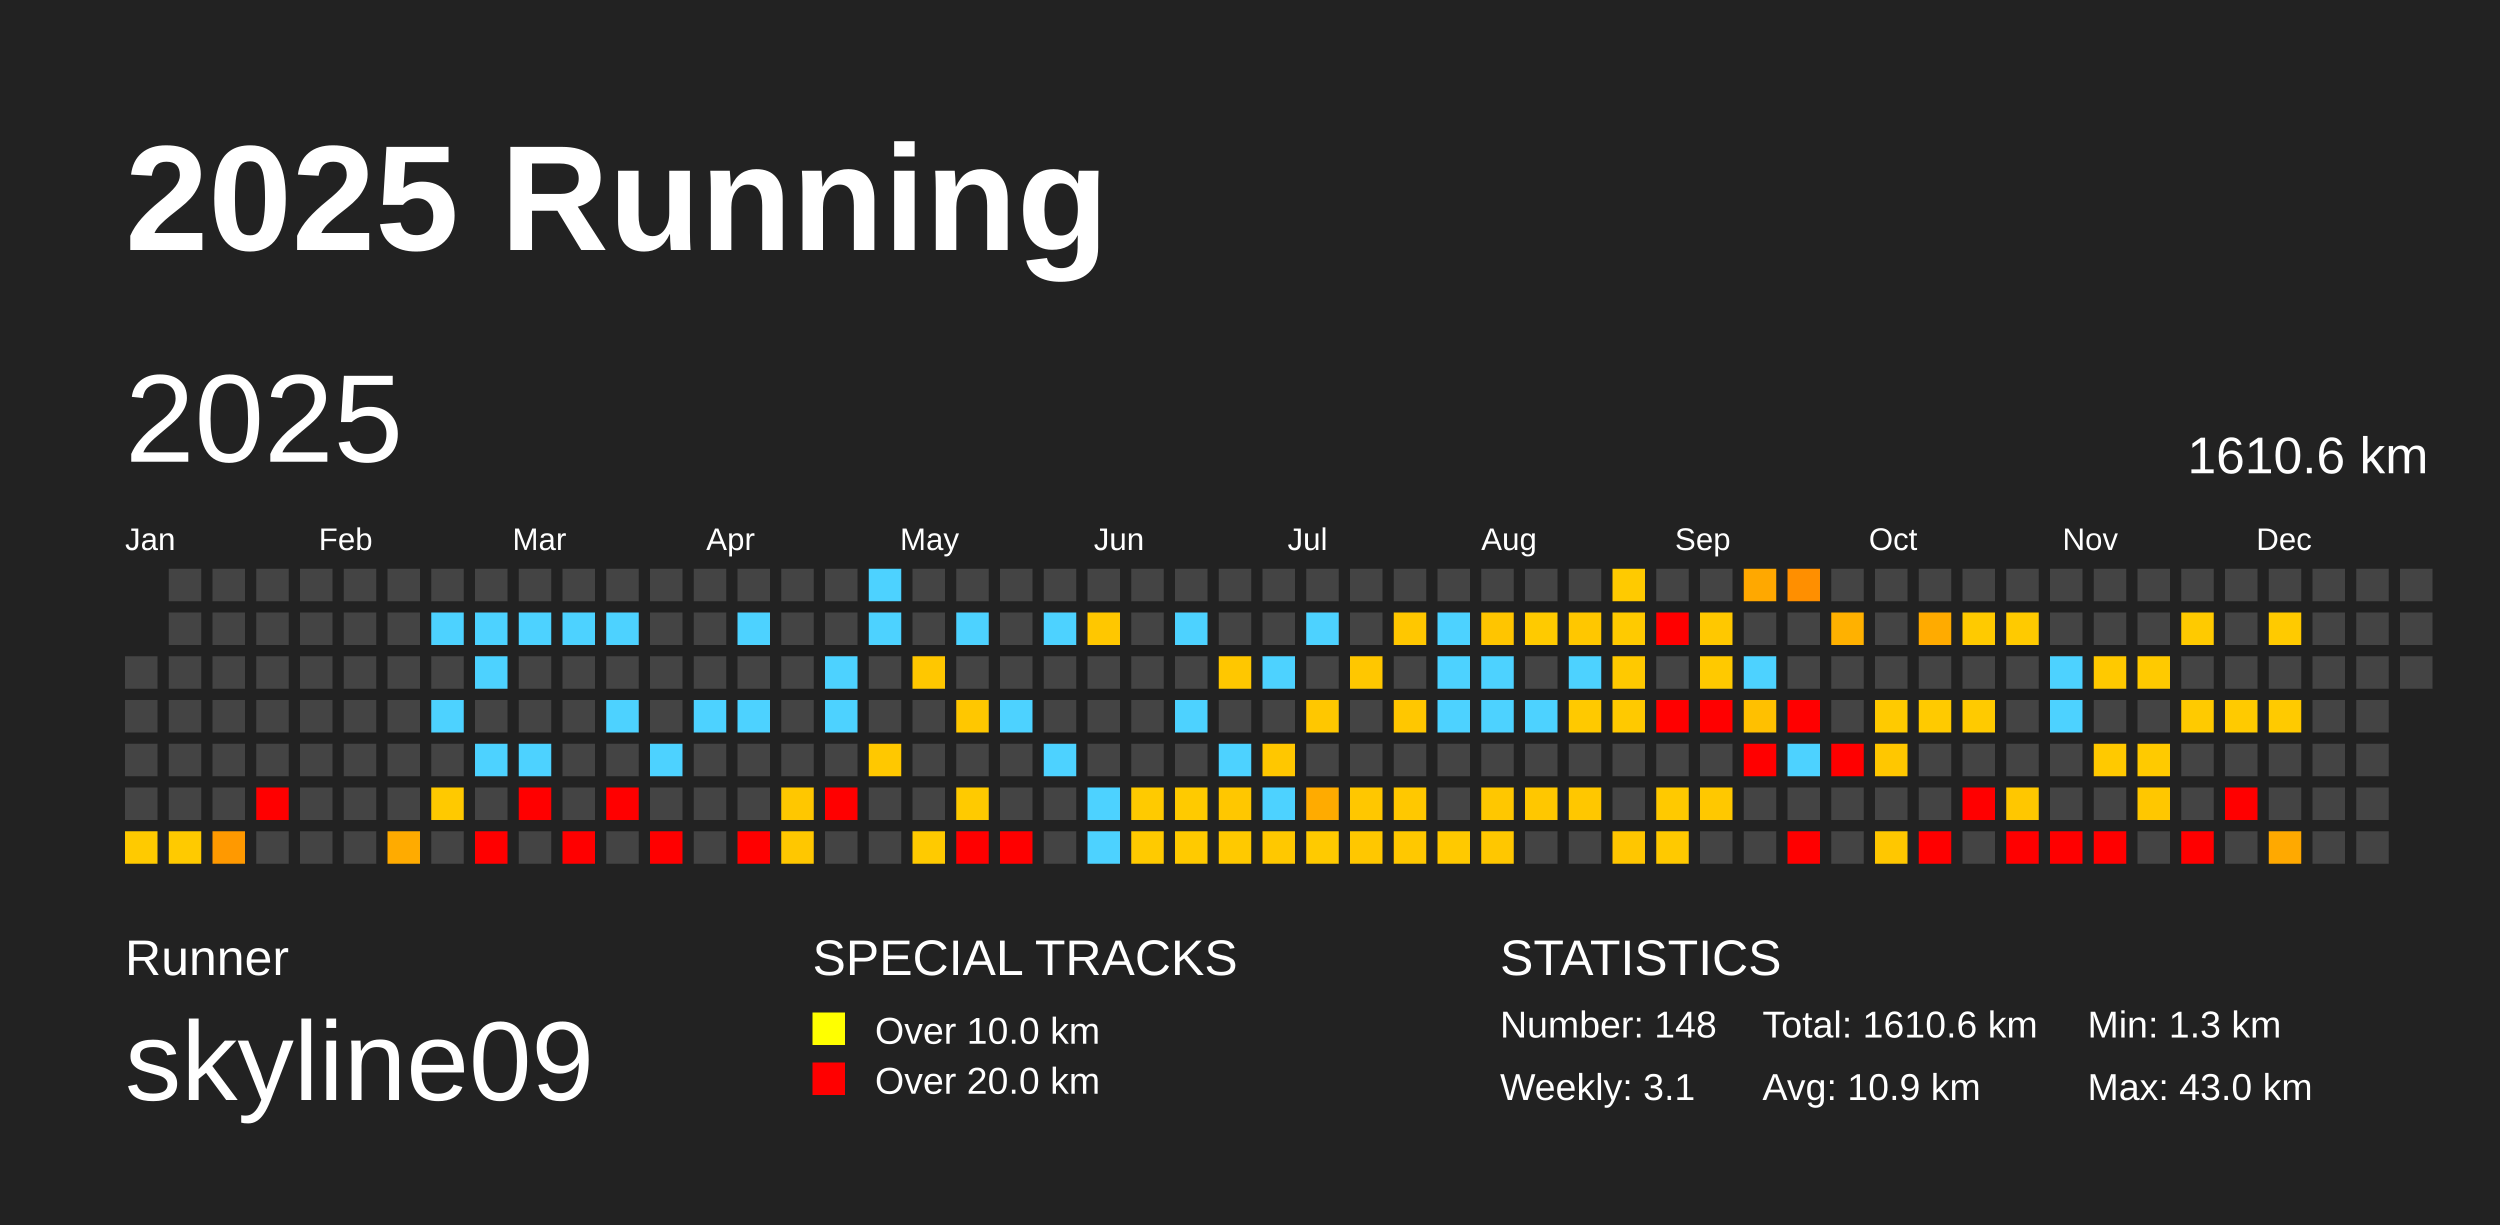
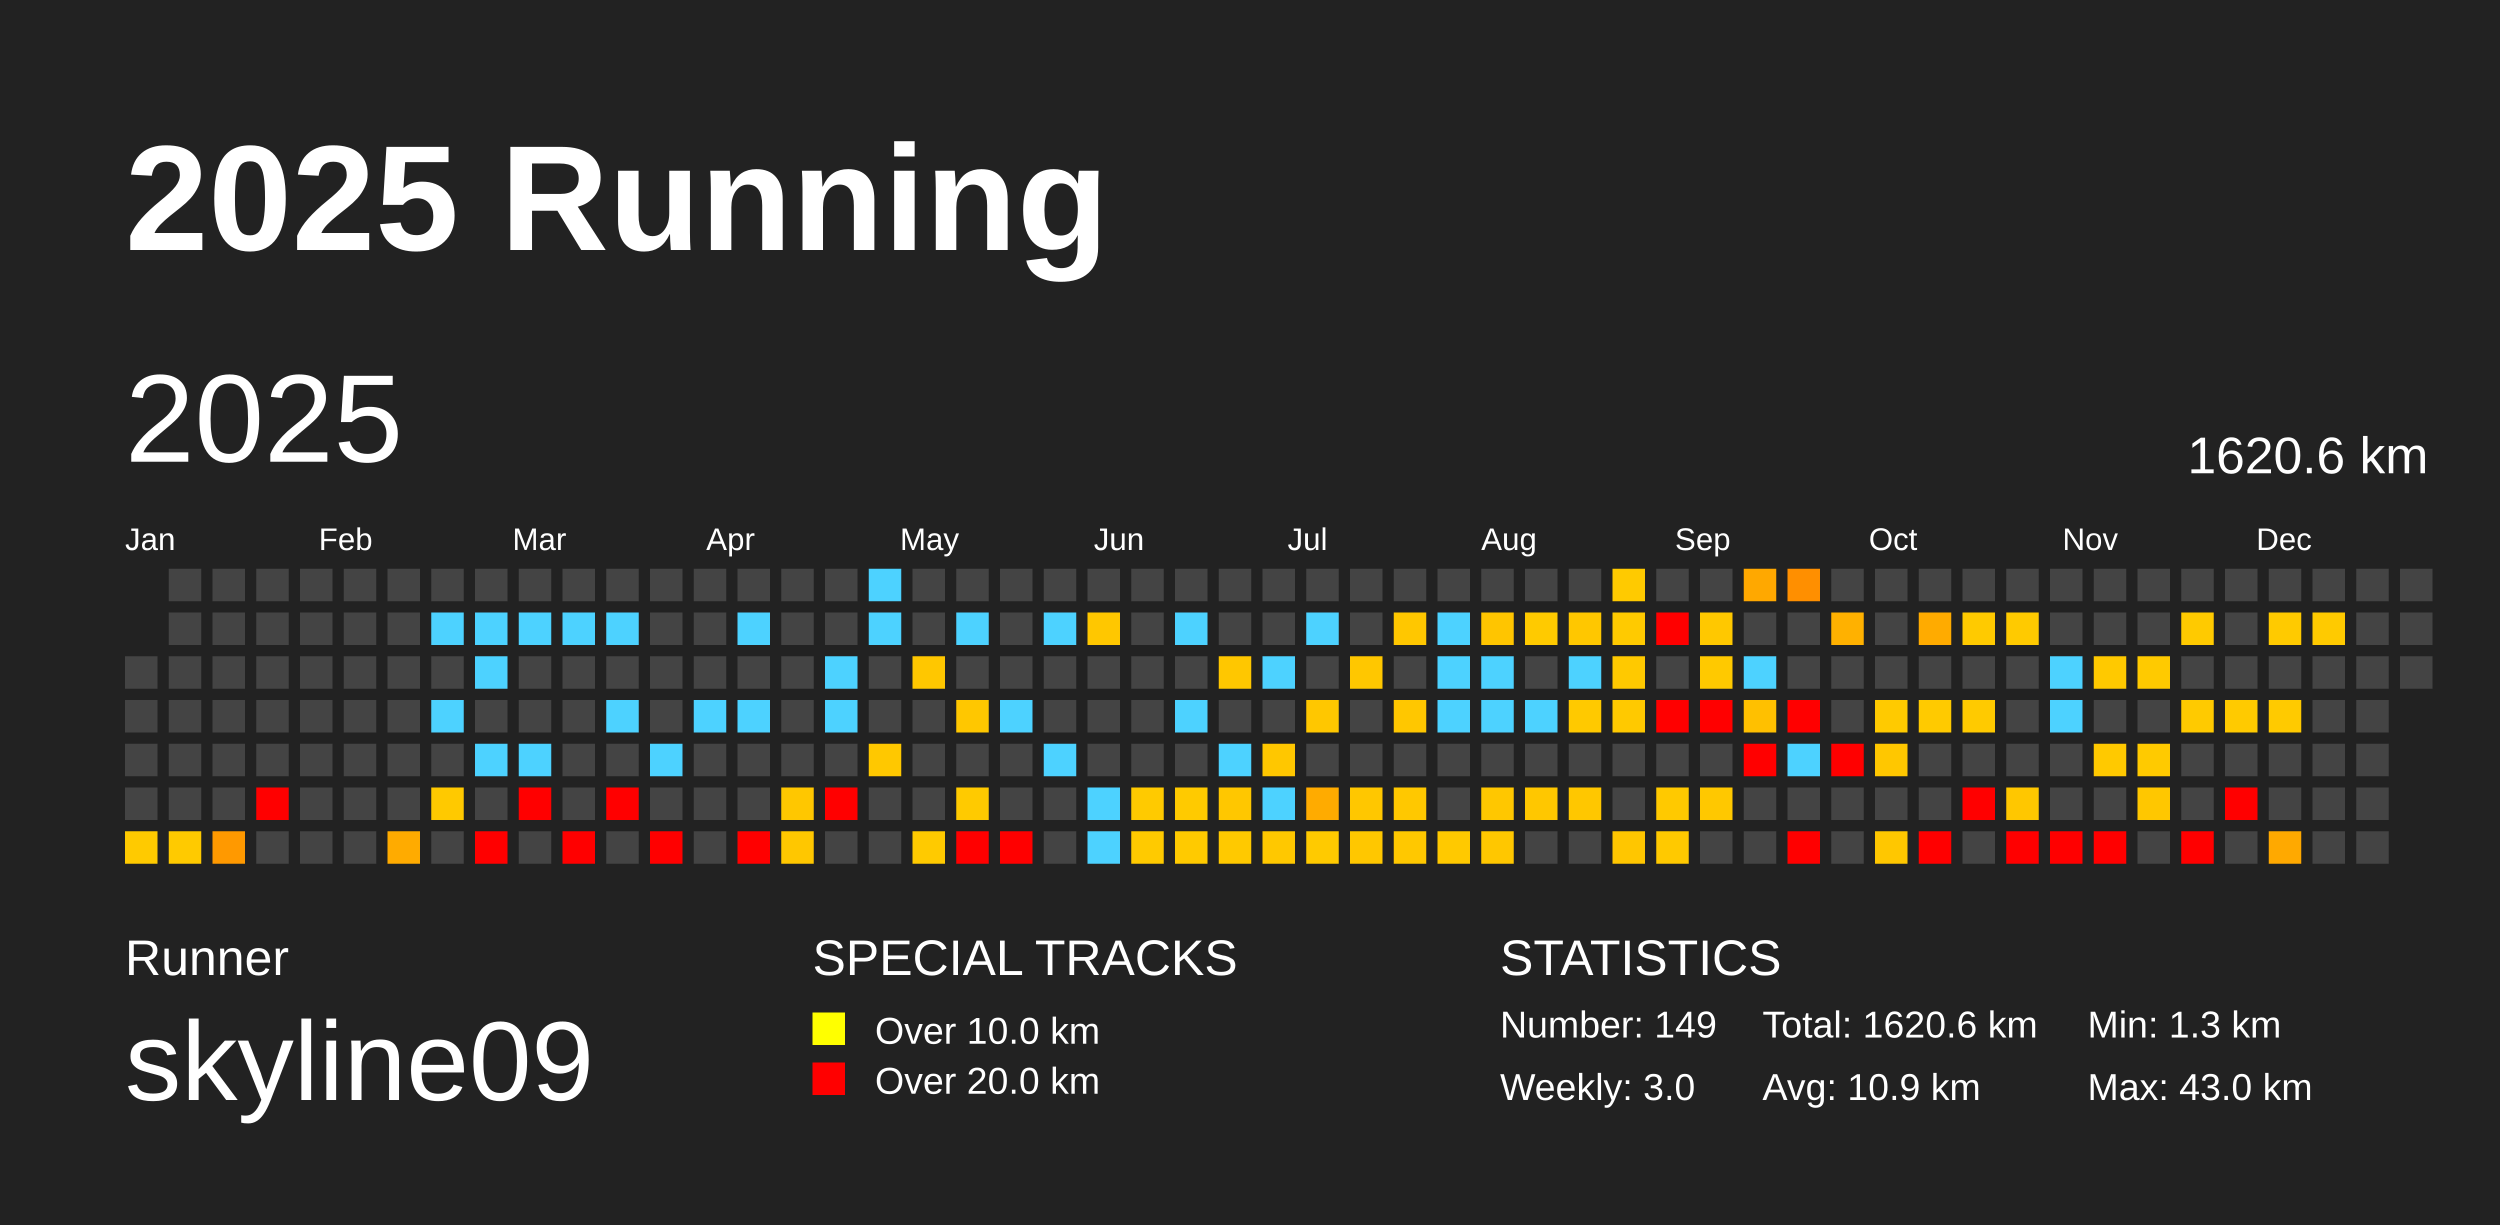
<svg xmlns="http://www.w3.org/2000/svg" baseProfile="full" height="98mm" version="1.1" viewBox="0,0,200,98" width="200mm">
  <defs />
  <rect fill="#222222" height="98" width="200" x="0" y="0" />
  <text fill="#FFFFFF" style="font-size:12px; font-family:Arial; font-weight:bold;" x="10" y="20">2025 Running</text>
  <text fill="#FFFFFF" style="font-size:4px; font-family:Arial" x="10" y="78">Runner</text>
  <text fill="#FFFFFF" style="font-size:9px; font-family:Arial" x="10" y="88">skyline09</text>
  <text fill="#FFFFFF" style="font-size:4px; font-family:Arial" x="65" y="78">SPECIAL TRACKS</text>
  <rect fill="yellow" height="2.6" width="2.6" x="65" y="81" />
  <text fill="#FFFFFF" style="font-size:3px; font-family:Arial" x="70" y="83.5">Over 10.0 km</text>
  <rect fill="red" height="2.6" width="2.6" x="65" y="85" />
  <text fill="#FFFFFF" style="font-size:3px; font-family:Arial" x="70" y="87.5">Over 20.0 km</text>
  <text fill="#FFFFFF" style="font-size:4px; font-family:Arial" x="120" y="78">STATISTICS</text>
-   <text fill="#FFFFFF" style="font-size:3px; font-family:Arial" x="120" y="83">Number: 148</text>
-   <text fill="#FFFFFF" style="font-size:3px; font-family:Arial" x="120" y="88">Weekly: 3.1</text>
-   <text fill="#FFFFFF" style="font-size:3px; font-family:Arial" x="141" y="83">Total: 1610.6 km</text>
+   <text fill="#FFFFFF" style="font-size:3px; font-family:Arial" x="120" y="83">Number: 149</text>
+   <text fill="#FFFFFF" style="font-size:3px; font-family:Arial" x="120" y="88">Weekly: 3.0</text>
+   <text fill="#FFFFFF" style="font-size:3px; font-family:Arial" x="141" y="83">Total: 1620.6 km</text>
  <text fill="#FFFFFF" style="font-size:3px; font-family:Arial" x="141" y="88">Avg: 10.9 km</text>
  <text fill="#FFFFFF" style="font-size:3px; font-family:Arial" x="167" y="83">Min: 1.3 km</text>
  <text fill="#FFFFFF" style="font-size:3px; font-family:Arial" x="167" y="88">Max: 43.0 km</text>
  <text dominant-baseline="hanging" fill="#FFFFFF" style="font-size:10.0px; font-family:Arial;" x="10" y="30">2025</text>
-   <text dominant-baseline="hanging" fill="#FFFFFF" style="font-size:4.125px; font-family:Arial;" x="175" y="35">1610.6 km</text>
+   <text dominant-baseline="hanging" fill="#FFFFFF" style="font-size:4.125px; font-family:Arial;" x="175" y="35">1620.6 km</text>
  <text fill="#FFFFFF" style="font-size:2.5px; font-family:Arial" x="10.0" y="44">Jan</text>
  <text fill="#FFFFFF" style="font-size:2.5px; font-family:Arial" x="25.5" y="44">Feb</text>
  <text fill="#FFFFFF" style="font-size:2.5px; font-family:Arial" x="41.0" y="44">Mar</text>
  <text fill="#FFFFFF" style="font-size:2.5px; font-family:Arial" x="56.5" y="44">Apr</text>
  <text fill="#FFFFFF" style="font-size:2.5px; font-family:Arial" x="72.0" y="44">May</text>
  <text fill="#FFFFFF" style="font-size:2.5px; font-family:Arial" x="87.5" y="44">Jun</text>
  <text fill="#FFFFFF" style="font-size:2.5px; font-family:Arial" x="103.0" y="44">Jul</text>
  <text fill="#FFFFFF" style="font-size:2.5px; font-family:Arial" x="118.5" y="44">Aug</text>
  <text fill="#FFFFFF" style="font-size:2.5px; font-family:Arial" x="134.0" y="44">Sep</text>
  <text fill="#FFFFFF" style="font-size:2.5px; font-family:Arial" x="149.5" y="44">Oct</text>
  <text fill="#FFFFFF" style="font-size:2.5px; font-family:Arial" x="165.0" y="44">Nov</text>
  <text fill="#FFFFFF" style="font-size:2.5px; font-family:Arial" x="180.5" y="44">Dec</text>
  <rect fill="#444444" height="2.6" width="2.6" x="10.0" y="52.5" />
  <rect fill="#444444" height="2.6" width="2.6" x="10.0" y="56.0" />
  <rect fill="#444444" height="2.6" width="2.6" x="10.0" y="59.5" />
  <rect fill="#444444" height="2.6" width="2.6" x="10.0" y="63.0" />
  <rect fill="#ffca00" height="2.6" width="2.6" x="10.0" y="66.5" />
  <rect fill="#444444" height="2.6" width="2.6" x="13.5" y="45.5" />
  <rect fill="#444444" height="2.6" width="2.6" x="13.5" y="49.0" />
  <rect fill="#444444" height="2.6" width="2.6" x="13.5" y="52.5" />
  <rect fill="#444444" height="2.6" width="2.6" x="13.5" y="56.0" />
  <rect fill="#444444" height="2.6" width="2.6" x="13.5" y="59.5" />
  <rect fill="#444444" height="2.6" width="2.6" x="13.5" y="63.0" />
  <rect fill="#ffca00" height="2.6" width="2.6" x="13.5" y="66.5" />
  <rect fill="#444444" height="2.6" width="2.6" x="17.0" y="45.5" />
  <rect fill="#444444" height="2.6" width="2.6" x="17.0" y="49.0" />
  <rect fill="#444444" height="2.6" width="2.6" x="17.0" y="52.5" />
  <rect fill="#444444" height="2.6" width="2.6" x="17.0" y="56.0" />
  <rect fill="#444444" height="2.6" width="2.6" x="17.0" y="59.5" />
  <rect fill="#444444" height="2.6" width="2.6" x="17.0" y="63.0" />
  <rect fill="#ff9900" height="2.6" width="2.6" x="17.0" y="66.5" />
  <rect fill="#444444" height="2.6" width="2.6" x="20.5" y="45.5" />
  <rect fill="#444444" height="2.6" width="2.6" x="20.5" y="49.0" />
  <rect fill="#444444" height="2.6" width="2.6" x="20.5" y="52.5" />
  <rect fill="#444444" height="2.6" width="2.6" x="20.5" y="56.0" />
  <rect fill="#444444" height="2.6" width="2.6" x="20.5" y="59.5" />
  <rect fill="red" height="2.6" width="2.6" x="20.5" y="63.0" />
  <rect fill="#444444" height="2.6" width="2.6" x="20.5" y="66.5" />
  <rect fill="#444444" height="2.6" width="2.6" x="24.0" y="45.5" />
  <rect fill="#444444" height="2.6" width="2.6" x="24.0" y="49.0" />
  <rect fill="#444444" height="2.6" width="2.6" x="24.0" y="52.5" />
  <rect fill="#444444" height="2.6" width="2.6" x="24.0" y="56.0" />
  <rect fill="#444444" height="2.6" width="2.6" x="24.0" y="59.5" />
  <rect fill="#444444" height="2.6" width="2.6" x="24.0" y="63.0" />
  <rect fill="#444444" height="2.6" width="2.6" x="24.0" y="66.5" />
  <rect fill="#444444" height="2.6" width="2.6" x="27.5" y="45.5" />
  <rect fill="#444444" height="2.6" width="2.6" x="27.5" y="49.0" />
  <rect fill="#444444" height="2.6" width="2.6" x="27.5" y="52.5" />
  <rect fill="#444444" height="2.6" width="2.6" x="27.5" y="56.0" />
  <rect fill="#444444" height="2.6" width="2.6" x="27.5" y="59.5" />
  <rect fill="#444444" height="2.6" width="2.6" x="27.5" y="63.0" />
  <rect fill="#444444" height="2.6" width="2.6" x="27.5" y="66.5" />
  <rect fill="#444444" height="2.6" width="2.6" x="31.0" y="45.5" />
  <rect fill="#444444" height="2.6" width="2.6" x="31.0" y="49.0" />
  <rect fill="#444444" height="2.6" width="2.6" x="31.0" y="52.5" />
  <rect fill="#444444" height="2.6" width="2.6" x="31.0" y="56.0" />
  <rect fill="#444444" height="2.6" width="2.6" x="31.0" y="59.5" />
  <rect fill="#444444" height="2.6" width="2.6" x="31.0" y="63.0" />
  <rect fill="#ffab00" height="2.6" width="2.6" x="31.0" y="66.5" />
  <rect fill="#444444" height="2.6" width="2.6" x="34.5" y="45.5" />
  <rect fill="#4dd2ff" height="2.6" width="2.6" x="34.5" y="49.0" />
  <rect fill="#444444" height="2.6" width="2.6" x="34.5" y="52.5" />
  <rect fill="#4dd2ff" height="2.6" width="2.6" x="34.5" y="56.0" />
  <rect fill="#444444" height="2.6" width="2.6" x="34.5" y="59.5" />
  <rect fill="#ffc900" height="2.6" width="2.6" x="34.5" y="63.0" />
  <rect fill="#444444" height="2.6" width="2.6" x="34.5" y="66.5" />
  <rect fill="#444444" height="2.6" width="2.6" x="38.0" y="45.5" />
  <rect fill="#4dd2ff" height="2.6" width="2.6" x="38.0" y="49.0" />
  <rect fill="#4dd2ff" height="2.6" width="2.6" x="38.0" y="52.5" />
  <rect fill="#444444" height="2.6" width="2.6" x="38.0" y="56.0" />
  <rect fill="#4dd2ff" height="2.6" width="2.6" x="38.0" y="59.5" />
  <rect fill="#444444" height="2.6" width="2.6" x="38.0" y="63.0" />
  <rect fill="red" height="2.6" width="2.6" x="38.0" y="66.5" />
  <rect fill="#444444" height="2.6" width="2.6" x="41.5" y="45.5" />
  <rect fill="#4dd2ff" height="2.6" width="2.6" x="41.5" y="49.0" />
  <rect fill="#444444" height="2.6" width="2.6" x="41.5" y="52.5" />
  <rect fill="#444444" height="2.6" width="2.6" x="41.5" y="56.0" />
  <rect fill="#4dd2ff" height="2.6" width="2.6" x="41.5" y="59.5" />
  <rect fill="red" height="2.6" width="2.6" x="41.5" y="63.0" />
  <rect fill="#444444" height="2.6" width="2.6" x="41.5" y="66.5" />
  <rect fill="#444444" height="2.6" width="2.6" x="45.0" y="45.5" />
  <rect fill="#4dd2ff" height="2.6" width="2.6" x="45.0" y="49.0" />
  <rect fill="#444444" height="2.6" width="2.6" x="45.0" y="52.5" />
  <rect fill="#444444" height="2.6" width="2.6" x="45.0" y="56.0" />
  <rect fill="#444444" height="2.6" width="2.6" x="45.0" y="59.5" />
  <rect fill="#444444" height="2.6" width="2.6" x="45.0" y="63.0" />
  <rect fill="red" height="2.6" width="2.6" x="45.0" y="66.5" />
  <rect fill="#444444" height="2.6" width="2.6" x="48.5" y="45.5" />
  <rect fill="#4dd2ff" height="2.6" width="2.6" x="48.5" y="49.0" />
  <rect fill="#444444" height="2.6" width="2.6" x="48.5" y="52.5" />
  <rect fill="#4dd2ff" height="2.6" width="2.6" x="48.5" y="56.0" />
  <rect fill="#444444" height="2.6" width="2.6" x="48.5" y="59.5" />
  <rect fill="red" height="2.6" width="2.6" x="48.5" y="63.0" />
  <rect fill="#444444" height="2.6" width="2.6" x="48.5" y="66.5" />
  <rect fill="#444444" height="2.6" width="2.6" x="52.0" y="45.5" />
  <rect fill="#444444" height="2.6" width="2.6" x="52.0" y="49.0" />
  <rect fill="#444444" height="2.6" width="2.6" x="52.0" y="52.5" />
  <rect fill="#444444" height="2.6" width="2.6" x="52.0" y="56.0" />
  <rect fill="#4dd2ff" height="2.6" width="2.6" x="52.0" y="59.5" />
  <rect fill="#444444" height="2.6" width="2.6" x="52.0" y="63.0" />
  <rect fill="red" height="2.6" width="2.6" x="52.0" y="66.5" />
  <rect fill="#444444" height="2.6" width="2.6" x="55.5" y="45.5" />
  <rect fill="#444444" height="2.6" width="2.6" x="55.5" y="49.0" />
  <rect fill="#444444" height="2.6" width="2.6" x="55.5" y="52.5" />
  <rect fill="#4dd2ff" height="2.6" width="2.6" x="55.5" y="56.0" />
  <rect fill="#444444" height="2.6" width="2.6" x="55.5" y="59.5" />
  <rect fill="#444444" height="2.6" width="2.6" x="55.5" y="63.0" />
  <rect fill="#444444" height="2.6" width="2.6" x="55.5" y="66.5" />
  <rect fill="#444444" height="2.6" width="2.6" x="59.0" y="45.5" />
  <rect fill="#4dd2ff" height="2.6" width="2.6" x="59.0" y="49.0" />
  <rect fill="#444444" height="2.6" width="2.6" x="59.0" y="52.5" />
  <rect fill="#4dd2ff" height="2.6" width="2.6" x="59.0" y="56.0" />
  <rect fill="#444444" height="2.6" width="2.6" x="59.0" y="59.5" />
  <rect fill="#444444" height="2.6" width="2.6" x="59.0" y="63.0" />
  <rect fill="red" height="2.6" width="2.6" x="59.0" y="66.5" />
  <rect fill="#444444" height="2.6" width="2.6" x="62.5" y="45.5" />
  <rect fill="#444444" height="2.6" width="2.6" x="62.5" y="49.0" />
  <rect fill="#444444" height="2.6" width="2.6" x="62.5" y="52.5" />
  <rect fill="#444444" height="2.6" width="2.6" x="62.5" y="56.0" />
  <rect fill="#444444" height="2.6" width="2.6" x="62.5" y="59.5" />
  <rect fill="#ffc700" height="2.6" width="2.6" x="62.5" y="63.0" />
  <rect fill="#ffc700" height="2.6" width="2.6" x="62.5" y="66.5" />
  <rect fill="#444444" height="2.6" width="2.6" x="66.0" y="45.5" />
  <rect fill="#444444" height="2.6" width="2.6" x="66.0" y="49.0" />
  <rect fill="#4dd2ff" height="2.6" width="2.6" x="66.0" y="52.5" />
  <rect fill="#4dd2ff" height="2.6" width="2.6" x="66.0" y="56.0" />
  <rect fill="#444444" height="2.6" width="2.6" x="66.0" y="59.5" />
  <rect fill="red" height="2.6" width="2.6" x="66.0" y="63.0" />
  <rect fill="#444444" height="2.6" width="2.6" x="66.0" y="66.5" />
  <rect fill="#4dd2ff" height="2.6" width="2.6" x="69.5" y="45.5" />
  <rect fill="#4dd2ff" height="2.6" width="2.6" x="69.5" y="49.0" />
  <rect fill="#444444" height="2.6" width="2.6" x="69.5" y="52.5" />
  <rect fill="#444444" height="2.6" width="2.6" x="69.5" y="56.0" />
  <rect fill="#ffc800" height="2.6" width="2.6" x="69.5" y="59.5" />
  <rect fill="#444444" height="2.6" width="2.6" x="69.5" y="63.0" />
  <rect fill="#444444" height="2.6" width="2.6" x="69.5" y="66.5" />
  <rect fill="#444444" height="2.6" width="2.6" x="73.0" y="45.5" />
  <rect fill="#444444" height="2.6" width="2.6" x="73.0" y="49.0" />
  <rect fill="#ffc700" height="2.6" width="2.6" x="73.0" y="52.5" />
  <rect fill="#444444" height="2.6" width="2.6" x="73.0" y="56.0" />
  <rect fill="#444444" height="2.6" width="2.6" x="73.0" y="59.5" />
  <rect fill="#444444" height="2.6" width="2.6" x="73.0" y="63.0" />
  <rect fill="#ffca00" height="2.6" width="2.6" x="73.0" y="66.5" />
  <rect fill="#444444" height="2.6" width="2.6" x="76.5" y="45.5" />
  <rect fill="#4dd2ff" height="2.6" width="2.6" x="76.5" y="49.0" />
  <rect fill="#444444" height="2.6" width="2.6" x="76.5" y="52.5" />
  <rect fill="#ffc700" height="2.6" width="2.6" x="76.5" y="56.0" />
  <rect fill="#444444" height="2.6" width="2.6" x="76.5" y="59.5" />
  <rect fill="#ffca00" height="2.6" width="2.6" x="76.5" y="63.0" />
  <rect fill="red" height="2.6" width="2.6" x="76.5" y="66.5" />
  <rect fill="#444444" height="2.6" width="2.6" x="80.0" y="45.5" />
  <rect fill="#444444" height="2.6" width="2.6" x="80.0" y="49.0" />
  <rect fill="#444444" height="2.6" width="2.6" x="80.0" y="52.5" />
  <rect fill="#4dd2ff" height="2.6" width="2.6" x="80.0" y="56.0" />
  <rect fill="#444444" height="2.6" width="2.6" x="80.0" y="59.5" />
  <rect fill="#444444" height="2.6" width="2.6" x="80.0" y="63.0" />
  <rect fill="red" height="2.6" width="2.6" x="80.0" y="66.5" />
  <rect fill="#444444" height="2.6" width="2.6" x="83.5" y="45.5" />
  <rect fill="#4dd2ff" height="2.6" width="2.6" x="83.5" y="49.0" />
  <rect fill="#444444" height="2.6" width="2.6" x="83.5" y="52.5" />
  <rect fill="#444444" height="2.6" width="2.6" x="83.5" y="56.0" />
  <rect fill="#4dd2ff" height="2.6" width="2.6" x="83.5" y="59.5" />
  <rect fill="#444444" height="2.6" width="2.6" x="83.5" y="63.0" />
  <rect fill="#444444" height="2.6" width="2.6" x="83.5" y="66.5" />
  <rect fill="#444444" height="2.6" width="2.6" x="87.0" y="45.5" />
  <rect fill="#ffc700" height="2.6" width="2.6" x="87.0" y="49.0" />
  <rect fill="#444444" height="2.6" width="2.6" x="87.0" y="52.5" />
  <rect fill="#444444" height="2.6" width="2.6" x="87.0" y="56.0" />
  <rect fill="#444444" height="2.6" width="2.6" x="87.0" y="59.5" />
  <rect fill="#4dd2ff" height="2.6" width="2.6" x="87.0" y="63.0" />
  <rect fill="#4dd2ff" height="2.6" width="2.6" x="87.0" y="66.5" />
  <rect fill="#444444" height="2.6" width="2.6" x="90.5" y="45.5" />
  <rect fill="#444444" height="2.6" width="2.6" x="90.5" y="49.0" />
  <rect fill="#444444" height="2.6" width="2.6" x="90.5" y="52.5" />
  <rect fill="#444444" height="2.6" width="2.6" x="90.5" y="56.0" />
  <rect fill="#444444" height="2.6" width="2.6" x="90.5" y="59.5" />
  <rect fill="#ffca00" height="2.6" width="2.6" x="90.5" y="63.0" />
  <rect fill="#ffca00" height="2.6" width="2.6" x="90.5" y="66.5" />
  <rect fill="#444444" height="2.6" width="2.6" x="94.0" y="45.5" />
  <rect fill="#4dd2ff" height="2.6" width="2.6" x="94.0" y="49.0" />
  <rect fill="#444444" height="2.6" width="2.6" x="94.0" y="52.5" />
  <rect fill="#4dd2ff" height="2.6" width="2.6" x="94.0" y="56.0" />
  <rect fill="#444444" height="2.6" width="2.6" x="94.0" y="59.5" />
  <rect fill="#ffca00" height="2.6" width="2.6" x="94.0" y="63.0" />
  <rect fill="#ffca00" height="2.6" width="2.6" x="94.0" y="66.5" />
  <rect fill="#444444" height="2.6" width="2.6" x="97.5" y="45.5" />
  <rect fill="#444444" height="2.6" width="2.6" x="97.5" y="49.0" />
  <rect fill="#ffc700" height="2.6" width="2.6" x="97.5" y="52.5" />
  <rect fill="#444444" height="2.6" width="2.6" x="97.5" y="56.0" />
  <rect fill="#4dd2ff" height="2.6" width="2.6" x="97.5" y="59.5" />
  <rect fill="#ffc700" height="2.6" width="2.6" x="97.5" y="63.0" />
  <rect fill="#ffc900" height="2.6" width="2.6" x="97.5" y="66.5" />
  <rect fill="#444444" height="2.6" width="2.6" x="101.0" y="45.5" />
  <rect fill="#444444" height="2.6" width="2.6" x="101.0" y="49.0" />
  <rect fill="#4dd2ff" height="2.6" width="2.6" x="101.0" y="52.5" />
  <rect fill="#444444" height="2.6" width="2.6" x="101.0" y="56.0" />
  <rect fill="#ffc700" height="2.6" width="2.6" x="101.0" y="59.5" />
  <rect fill="#4dd2ff" height="2.6" width="2.6" x="101.0" y="63.0" />
  <rect fill="#ffc800" height="2.6" width="2.6" x="101.0" y="66.5" />
  <rect fill="#444444" height="2.6" width="2.6" x="104.5" y="45.5" />
  <rect fill="#4dd2ff" height="2.6" width="2.6" x="104.5" y="49.0" />
  <rect fill="#444444" height="2.6" width="2.6" x="104.5" y="52.5" />
  <rect fill="#ffc700" height="2.6" width="2.6" x="104.5" y="56.0" />
  <rect fill="#444444" height="2.6" width="2.6" x="104.5" y="59.5" />
  <rect fill="#ffab00" height="2.6" width="2.6" x="104.5" y="63.0" />
  <rect fill="#ffca00" height="2.6" width="2.6" x="104.5" y="66.5" />
  <rect fill="#444444" height="2.6" width="2.6" x="108.0" y="45.5" />
  <rect fill="#444444" height="2.6" width="2.6" x="108.0" y="49.0" />
  <rect fill="#ffc700" height="2.6" width="2.6" x="108.0" y="52.5" />
  <rect fill="#444444" height="2.6" width="2.6" x="108.0" y="56.0" />
  <rect fill="#444444" height="2.6" width="2.6" x="108.0" y="59.5" />
  <rect fill="#ffc700" height="2.6" width="2.6" x="108.0" y="63.0" />
  <rect fill="#ffc700" height="2.6" width="2.6" x="108.0" y="66.5" />
  <rect fill="#444444" height="2.6" width="2.6" x="111.5" y="45.5" />
  <rect fill="#ffc700" height="2.6" width="2.6" x="111.5" y="49.0" />
  <rect fill="#444444" height="2.6" width="2.6" x="111.5" y="52.5" />
  <rect fill="#ffc700" height="2.6" width="2.6" x="111.5" y="56.0" />
  <rect fill="#444444" height="2.6" width="2.6" x="111.5" y="59.5" />
  <rect fill="#ffc800" height="2.6" width="2.6" x="111.5" y="63.0" />
  <rect fill="#ffc800" height="2.6" width="2.6" x="111.5" y="66.5" />
  <rect fill="#444444" height="2.6" width="2.6" x="115.0" y="45.5" />
  <rect fill="#4dd2ff" height="2.6" width="2.6" x="115.0" y="49.0" />
  <rect fill="#4dd2ff" height="2.6" width="2.6" x="115.0" y="52.5" />
  <rect fill="#4dd2ff" height="2.6" width="2.6" x="115.0" y="56.0" />
  <rect fill="#444444" height="2.6" width="2.6" x="115.0" y="59.5" />
  <rect fill="#444444" height="2.6" width="2.6" x="115.0" y="63.0" />
  <rect fill="#ffc900" height="2.6" width="2.6" x="115.0" y="66.5" />
  <rect fill="#444444" height="2.6" width="2.6" x="118.5" y="45.5" />
  <rect fill="#ffc500" height="2.6" width="2.6" x="118.5" y="49.0" />
  <rect fill="#4dd2ff" height="2.6" width="2.6" x="118.5" y="52.5" />
  <rect fill="#4dd2ff" height="2.6" width="2.6" x="118.5" y="56.0" />
  <rect fill="#444444" height="2.6" width="2.6" x="118.5" y="59.5" />
  <rect fill="#ffc700" height="2.6" width="2.6" x="118.5" y="63.0" />
  <rect fill="#ffc700" height="2.6" width="2.6" x="118.5" y="66.5" />
  <rect fill="#444444" height="2.6" width="2.6" x="122.0" y="45.5" />
  <rect fill="#ffca00" height="2.6" width="2.6" x="122.0" y="49.0" />
  <rect fill="#444444" height="2.6" width="2.6" x="122.0" y="52.5" />
  <rect fill="#4dd2ff" height="2.6" width="2.6" x="122.0" y="56.0" />
  <rect fill="#444444" height="2.6" width="2.6" x="122.0" y="59.5" />
  <rect fill="#ffc700" height="2.6" width="2.6" x="122.0" y="63.0" />
  <rect fill="#444444" height="2.6" width="2.6" x="122.0" y="66.5" />
  <rect fill="#444444" height="2.6" width="2.6" x="125.5" y="45.5" />
  <rect fill="#ffc700" height="2.6" width="2.6" x="125.5" y="49.0" />
  <rect fill="#4dd2ff" height="2.6" width="2.6" x="125.5" y="52.5" />
  <rect fill="#ffc900" height="2.6" width="2.6" x="125.5" y="56.0" />
  <rect fill="#444444" height="2.6" width="2.6" x="125.5" y="59.5" />
  <rect fill="#ffc700" height="2.6" width="2.6" x="125.5" y="63.0" />
  <rect fill="#444444" height="2.6" width="2.6" x="125.5" y="66.5" />
  <rect fill="#ffca00" height="2.6" width="2.6" x="129.0" y="45.5" />
  <rect fill="#ffca00" height="2.6" width="2.6" x="129.0" y="49.0" />
  <rect fill="#ffc900" height="2.6" width="2.6" x="129.0" y="52.5" />
  <rect fill="#ffc900" height="2.6" width="2.6" x="129.0" y="56.0" />
  <rect fill="#444444" height="2.6" width="2.6" x="129.0" y="59.5" />
  <rect fill="#444444" height="2.6" width="2.6" x="129.0" y="63.0" />
  <rect fill="#ffc600" height="2.6" width="2.6" x="129.0" y="66.5" />
  <rect fill="#444444" height="2.6" width="2.6" x="132.5" y="45.5" />
  <rect fill="red" height="2.6" width="2.6" x="132.5" y="49.0" />
  <rect fill="#444444" height="2.6" width="2.6" x="132.5" y="52.5" />
  <rect fill="red" height="2.6" width="2.6" x="132.5" y="56.0" />
  <rect fill="#444444" height="2.6" width="2.6" x="132.5" y="59.5" />
  <rect fill="#ffc900" height="2.6" width="2.6" x="132.5" y="63.0" />
  <rect fill="#ffc900" height="2.6" width="2.6" x="132.5" y="66.5" />
  <rect fill="#444444" height="2.6" width="2.6" x="136.0" y="45.5" />
  <rect fill="#ffc800" height="2.6" width="2.6" x="136.0" y="49.0" />
  <rect fill="#ffc900" height="2.6" width="2.6" x="136.0" y="52.5" />
  <rect fill="red" height="2.6" width="2.6" x="136.0" y="56.0" />
  <rect fill="#444444" height="2.6" width="2.6" x="136.0" y="59.5" />
  <rect fill="#ffc800" height="2.6" width="2.6" x="136.0" y="63.0" />
  <rect fill="#444444" height="2.6" width="2.6" x="136.0" y="66.5" />
  <rect fill="#ffa800" height="2.6" width="2.6" x="139.5" y="45.5" />
  <rect fill="#444444" height="2.6" width="2.6" x="139.5" y="49.0" />
  <rect fill="#4dd2ff" height="2.6" width="2.6" x="139.5" y="52.5" />
  <rect fill="#ffc000" height="2.6" width="2.6" x="139.5" y="56.0" />
  <rect fill="red" height="2.6" width="2.6" x="139.5" y="59.5" />
  <rect fill="#444444" height="2.6" width="2.6" x="139.5" y="63.0" />
  <rect fill="#444444" height="2.6" width="2.6" x="139.5" y="66.5" />
  <rect fill="#ff8f00" height="2.6" width="2.6" x="143.0" y="45.5" />
  <rect fill="#444444" height="2.6" width="2.6" x="143.0" y="49.0" />
  <rect fill="#444444" height="2.6" width="2.6" x="143.0" y="52.5" />
  <rect fill="red" height="2.6" width="2.6" x="143.0" y="56.0" />
  <rect fill="#4dd2ff" height="2.6" width="2.6" x="143.0" y="59.5" />
  <rect fill="#444444" height="2.6" width="2.6" x="143.0" y="63.0" />
  <rect fill="red" height="2.6" width="2.6" x="143.0" y="66.5" />
  <rect fill="#444444" height="2.6" width="2.6" x="146.5" y="45.5" />
  <rect fill="#ffb100" height="2.6" width="2.6" x="146.5" y="49.0" />
  <rect fill="#444444" height="2.6" width="2.6" x="146.5" y="52.5" />
  <rect fill="#444444" height="2.6" width="2.6" x="146.5" y="56.0" />
  <rect fill="red" height="2.6" width="2.6" x="146.5" y="59.5" />
  <rect fill="#444444" height="2.6" width="2.6" x="146.5" y="63.0" />
  <rect fill="#444444" height="2.6" width="2.6" x="146.5" y="66.5" />
  <rect fill="#444444" height="2.6" width="2.6" x="150.0" y="45.5" />
  <rect fill="#444444" height="2.6" width="2.6" x="150.0" y="49.0" />
  <rect fill="#444444" height="2.6" width="2.6" x="150.0" y="52.5" />
  <rect fill="#ffca00" height="2.6" width="2.6" x="150.0" y="56.0" />
  <rect fill="#ffc700" height="2.6" width="2.6" x="150.0" y="59.5" />
  <rect fill="#444444" height="2.6" width="2.6" x="150.0" y="63.0" />
  <rect fill="#ffc700" height="2.6" width="2.6" x="150.0" y="66.5" />
  <rect fill="#444444" height="2.6" width="2.6" x="153.5" y="45.5" />
  <rect fill="#ffab00" height="2.6" width="2.6" x="153.5" y="49.0" />
  <rect fill="#444444" height="2.6" width="2.6" x="153.5" y="52.5" />
  <rect fill="#ffca00" height="2.6" width="2.6" x="153.5" y="56.0" />
  <rect fill="#444444" height="2.6" width="2.6" x="153.5" y="59.5" />
  <rect fill="#444444" height="2.6" width="2.6" x="153.5" y="63.0" />
  <rect fill="red" height="2.6" width="2.6" x="153.5" y="66.5" />
  <rect fill="#444444" height="2.6" width="2.6" x="157.0" y="45.5" />
  <rect fill="#ffca00" height="2.6" width="2.6" x="157.0" y="49.0" />
  <rect fill="#444444" height="2.6" width="2.6" x="157.0" y="52.5" />
  <rect fill="#ffca00" height="2.6" width="2.6" x="157.0" y="56.0" />
  <rect fill="#444444" height="2.6" width="2.6" x="157.0" y="59.5" />
  <rect fill="red" height="2.6" width="2.6" x="157.0" y="63.0" />
  <rect fill="#444444" height="2.6" width="2.6" x="157.0" y="66.5" />
  <rect fill="#444444" height="2.6" width="2.6" x="160.5" y="45.5" />
  <rect fill="#ffca00" height="2.6" width="2.6" x="160.5" y="49.0" />
  <rect fill="#444444" height="2.6" width="2.6" x="160.5" y="52.5" />
  <rect fill="#444444" height="2.6" width="2.6" x="160.5" y="56.0" />
  <rect fill="#444444" height="2.6" width="2.6" x="160.5" y="59.5" />
  <rect fill="#ffc700" height="2.6" width="2.6" x="160.5" y="63.0" />
  <rect fill="red" height="2.6" width="2.6" x="160.5" y="66.5" />
  <rect fill="#444444" height="2.6" width="2.6" x="164.0" y="45.5" />
  <rect fill="#444444" height="2.6" width="2.6" x="164.0" y="49.0" />
  <rect fill="#4dd2ff" height="2.6" width="2.6" x="164.0" y="52.5" />
  <rect fill="#4dd2ff" height="2.6" width="2.6" x="164.0" y="56.0" />
  <rect fill="#444444" height="2.6" width="2.6" x="164.0" y="59.5" />
  <rect fill="#444444" height="2.6" width="2.6" x="164.0" y="63.0" />
  <rect fill="red" height="2.6" width="2.6" x="164.0" y="66.5" />
  <rect fill="#444444" height="2.6" width="2.6" x="167.5" y="45.5" />
  <rect fill="#444444" height="2.6" width="2.6" x="167.5" y="49.0" />
  <rect fill="#ffc900" height="2.6" width="2.6" x="167.5" y="52.5" />
  <rect fill="#444444" height="2.6" width="2.6" x="167.5" y="56.0" />
  <rect fill="#ffc900" height="2.6" width="2.6" x="167.5" y="59.5" />
  <rect fill="#444444" height="2.6" width="2.6" x="167.5" y="63.0" />
  <rect fill="red" height="2.6" width="2.6" x="167.5" y="66.5" />
  <rect fill="#444444" height="2.6" width="2.6" x="171.0" y="45.5" />
  <rect fill="#444444" height="2.6" width="2.6" x="171.0" y="49.0" />
  <rect fill="#ffca00" height="2.6" width="2.6" x="171.0" y="52.5" />
  <rect fill="#444444" height="2.6" width="2.6" x="171.0" y="56.0" />
  <rect fill="#ffca00" height="2.6" width="2.6" x="171.0" y="59.5" />
  <rect fill="#ffc700" height="2.6" width="2.6" x="171.0" y="63.0" />
  <rect fill="#444444" height="2.6" width="2.6" x="171.0" y="66.5" />
  <rect fill="#444444" height="2.6" width="2.6" x="174.5" y="45.5" />
  <rect fill="#ffca00" height="2.6" width="2.6" x="174.5" y="49.0" />
  <rect fill="#444444" height="2.6" width="2.6" x="174.5" y="52.5" />
  <rect fill="#ffca00" height="2.6" width="2.6" x="174.5" y="56.0" />
  <rect fill="#444444" height="2.6" width="2.6" x="174.5" y="59.5" />
  <rect fill="#444444" height="2.6" width="2.6" x="174.5" y="63.0" />
  <rect fill="red" height="2.6" width="2.6" x="174.5" y="66.5" />
  <rect fill="#444444" height="2.6" width="2.6" x="178.0" y="45.5" />
  <rect fill="#444444" height="2.6" width="2.6" x="178.0" y="49.0" />
  <rect fill="#444444" height="2.6" width="2.6" x="178.0" y="52.5" />
  <rect fill="#ffca00" height="2.6" width="2.6" x="178.0" y="56.0" />
  <rect fill="#444444" height="2.6" width="2.6" x="178.0" y="59.5" />
  <rect fill="red" height="2.6" width="2.6" x="178.0" y="63.0" />
  <rect fill="#444444" height="2.6" width="2.6" x="178.0" y="66.5" />
  <rect fill="#444444" height="2.6" width="2.6" x="181.5" y="45.5" />
  <rect fill="#ffca00" height="2.6" width="2.6" x="181.5" y="49.0" />
  <rect fill="#444444" height="2.6" width="2.6" x="181.5" y="52.5" />
  <rect fill="#ffca00" height="2.6" width="2.6" x="181.5" y="56.0" />
  <rect fill="#444444" height="2.6" width="2.6" x="181.5" y="59.5" />
  <rect fill="#444444" height="2.6" width="2.6" x="181.5" y="63.0" />
  <rect fill="#ffa900" height="2.6" width="2.6" x="181.5" y="66.5" />
  <rect fill="#444444" height="2.6" width="2.6" x="185.0" y="45.5" />
-   <rect fill="#444444" height="2.6" width="2.6" x="185.0" y="49.0" />
+   <rect fill="#ffca00" height="2.6" width="2.6" x="185.0" y="49.0" />
  <rect fill="#444444" height="2.6" width="2.6" x="185.0" y="52.5" />
  <rect fill="#444444" height="2.6" width="2.6" x="185.0" y="56.0" />
  <rect fill="#444444" height="2.6" width="2.6" x="185.0" y="59.5" />
  <rect fill="#444444" height="2.6" width="2.6" x="185.0" y="63.0" />
  <rect fill="#444444" height="2.6" width="2.6" x="185.0" y="66.5" />
  <rect fill="#444444" height="2.6" width="2.6" x="188.5" y="45.5" />
  <rect fill="#444444" height="2.6" width="2.6" x="188.5" y="49.0" />
  <rect fill="#444444" height="2.6" width="2.6" x="188.5" y="52.5" />
  <rect fill="#444444" height="2.6" width="2.6" x="188.5" y="56.0" />
  <rect fill="#444444" height="2.6" width="2.6" x="188.5" y="59.5" />
  <rect fill="#444444" height="2.6" width="2.6" x="188.5" y="63.0" />
  <rect fill="#444444" height="2.6" width="2.6" x="188.5" y="66.5" />
  <rect fill="#444444" height="2.6" width="2.6" x="192.0" y="45.5" />
  <rect fill="#444444" height="2.6" width="2.6" x="192.0" y="49.0" />
  <rect fill="#444444" height="2.6" width="2.6" x="192.0" y="52.5" />
</svg>
